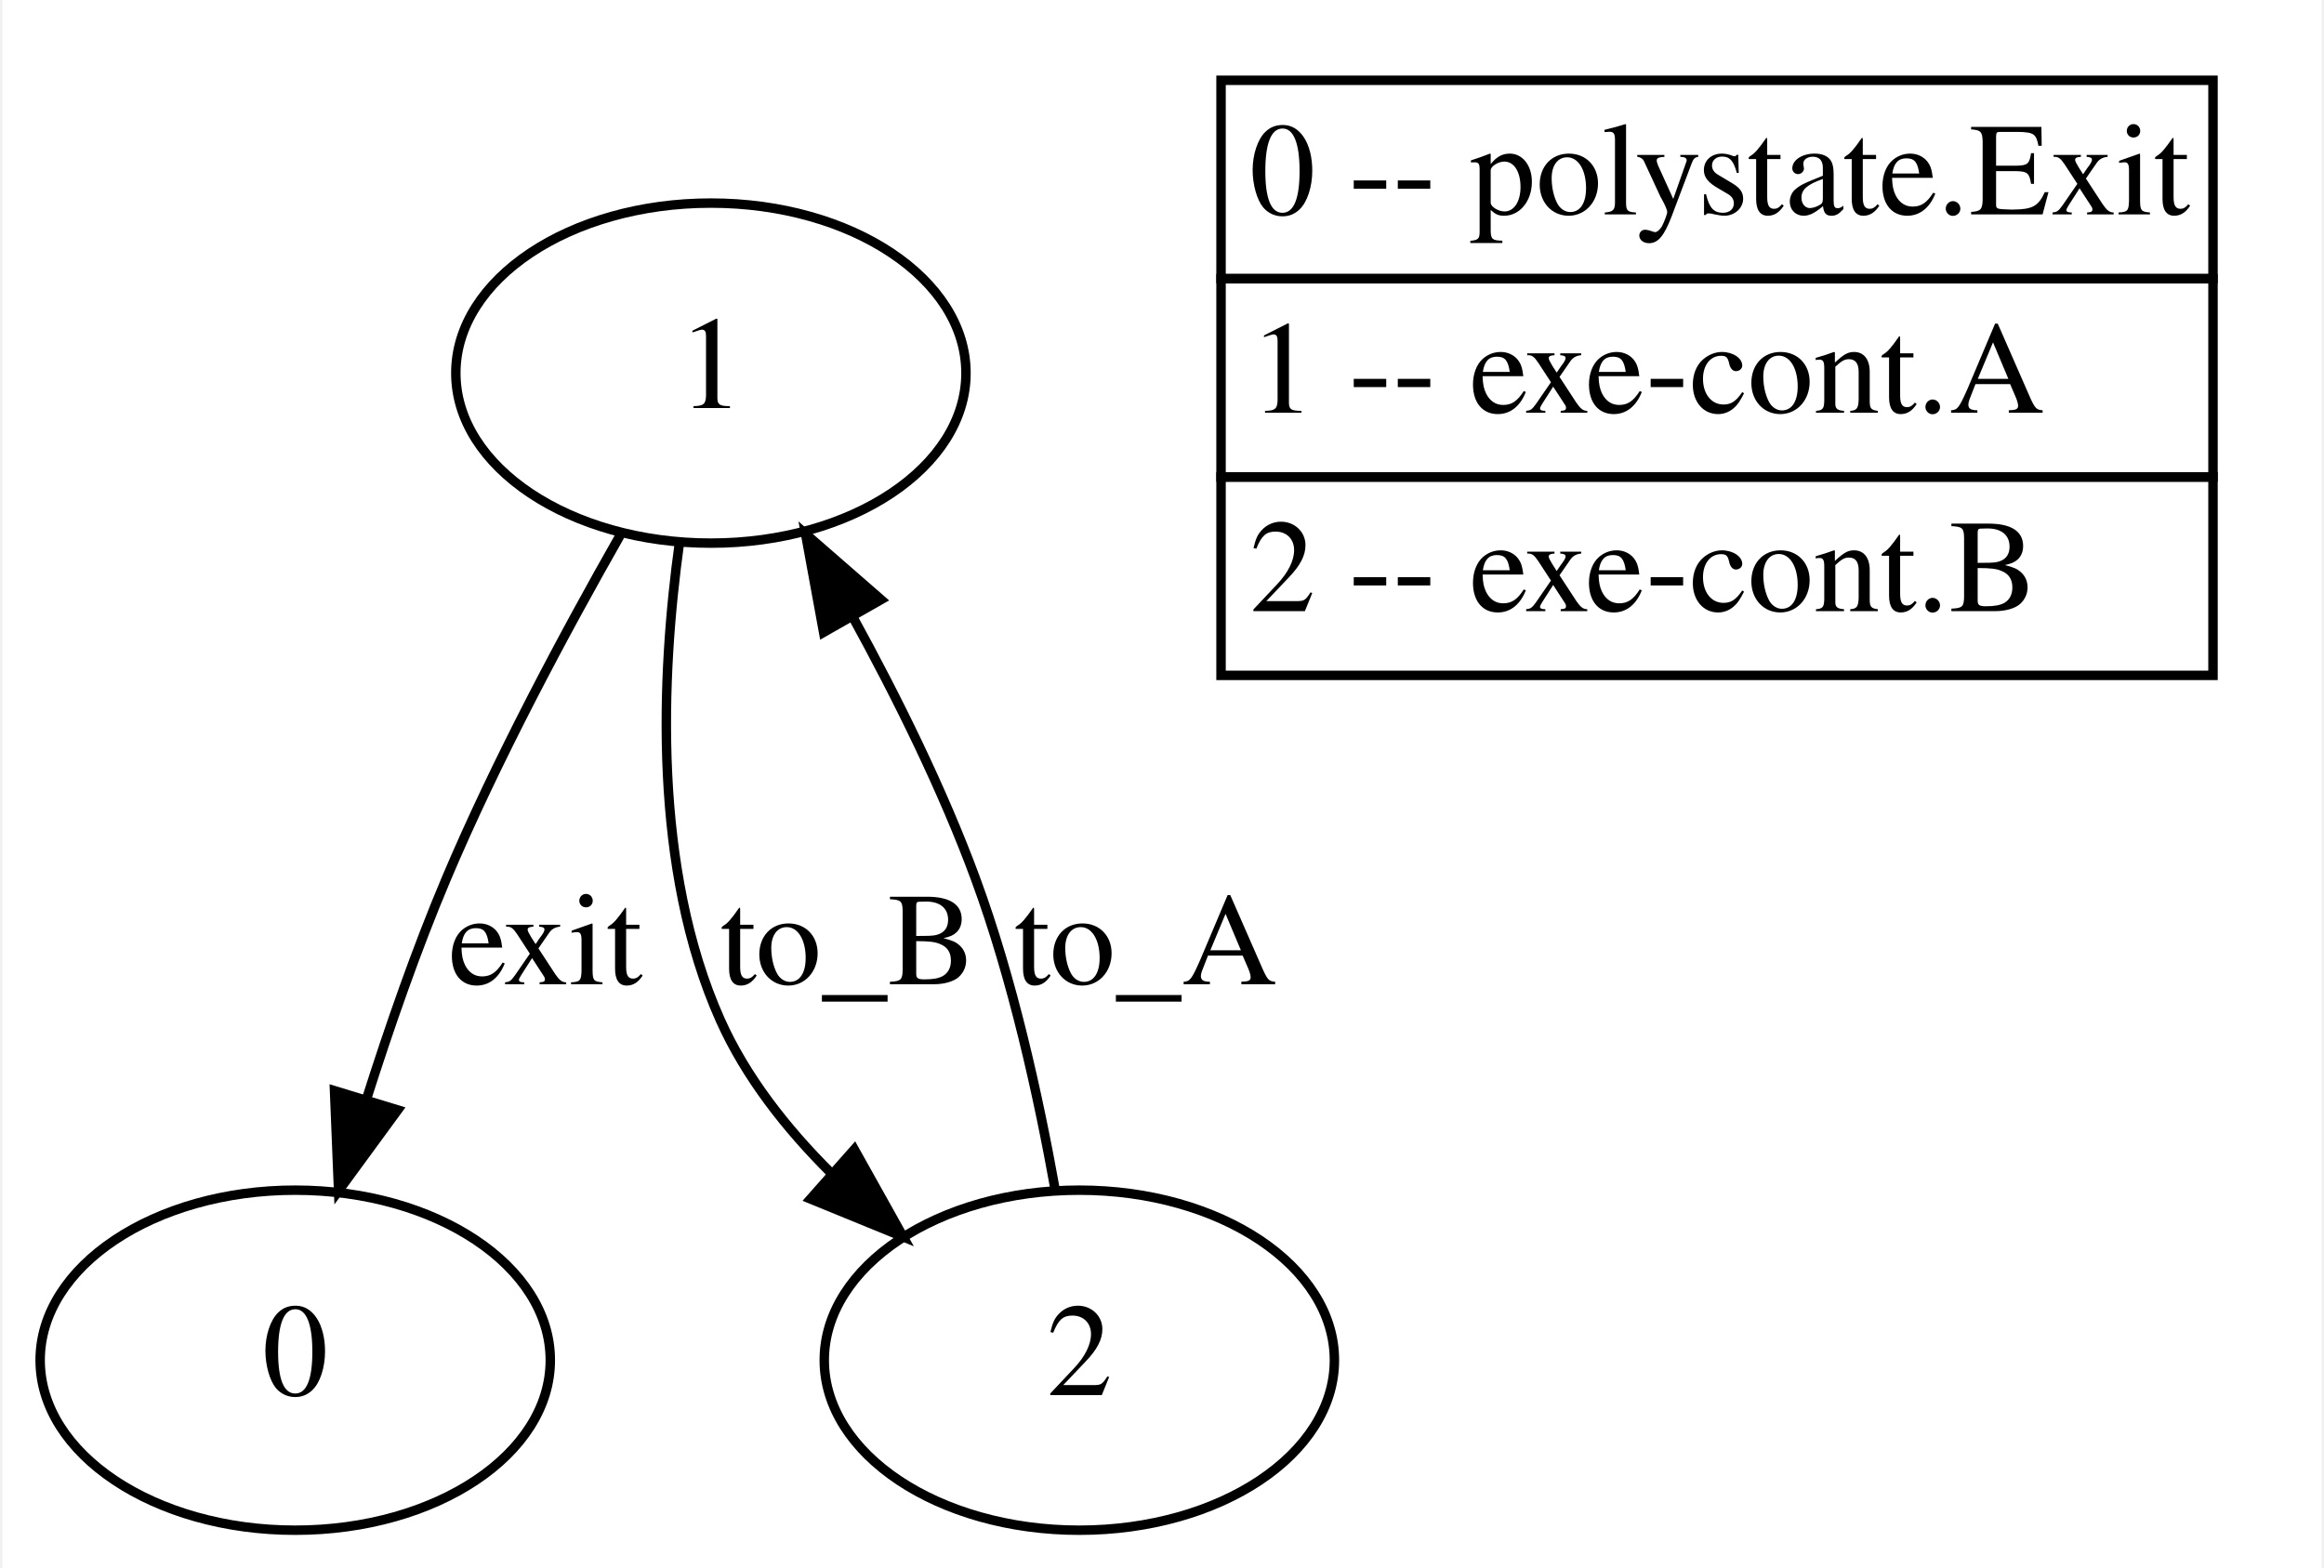
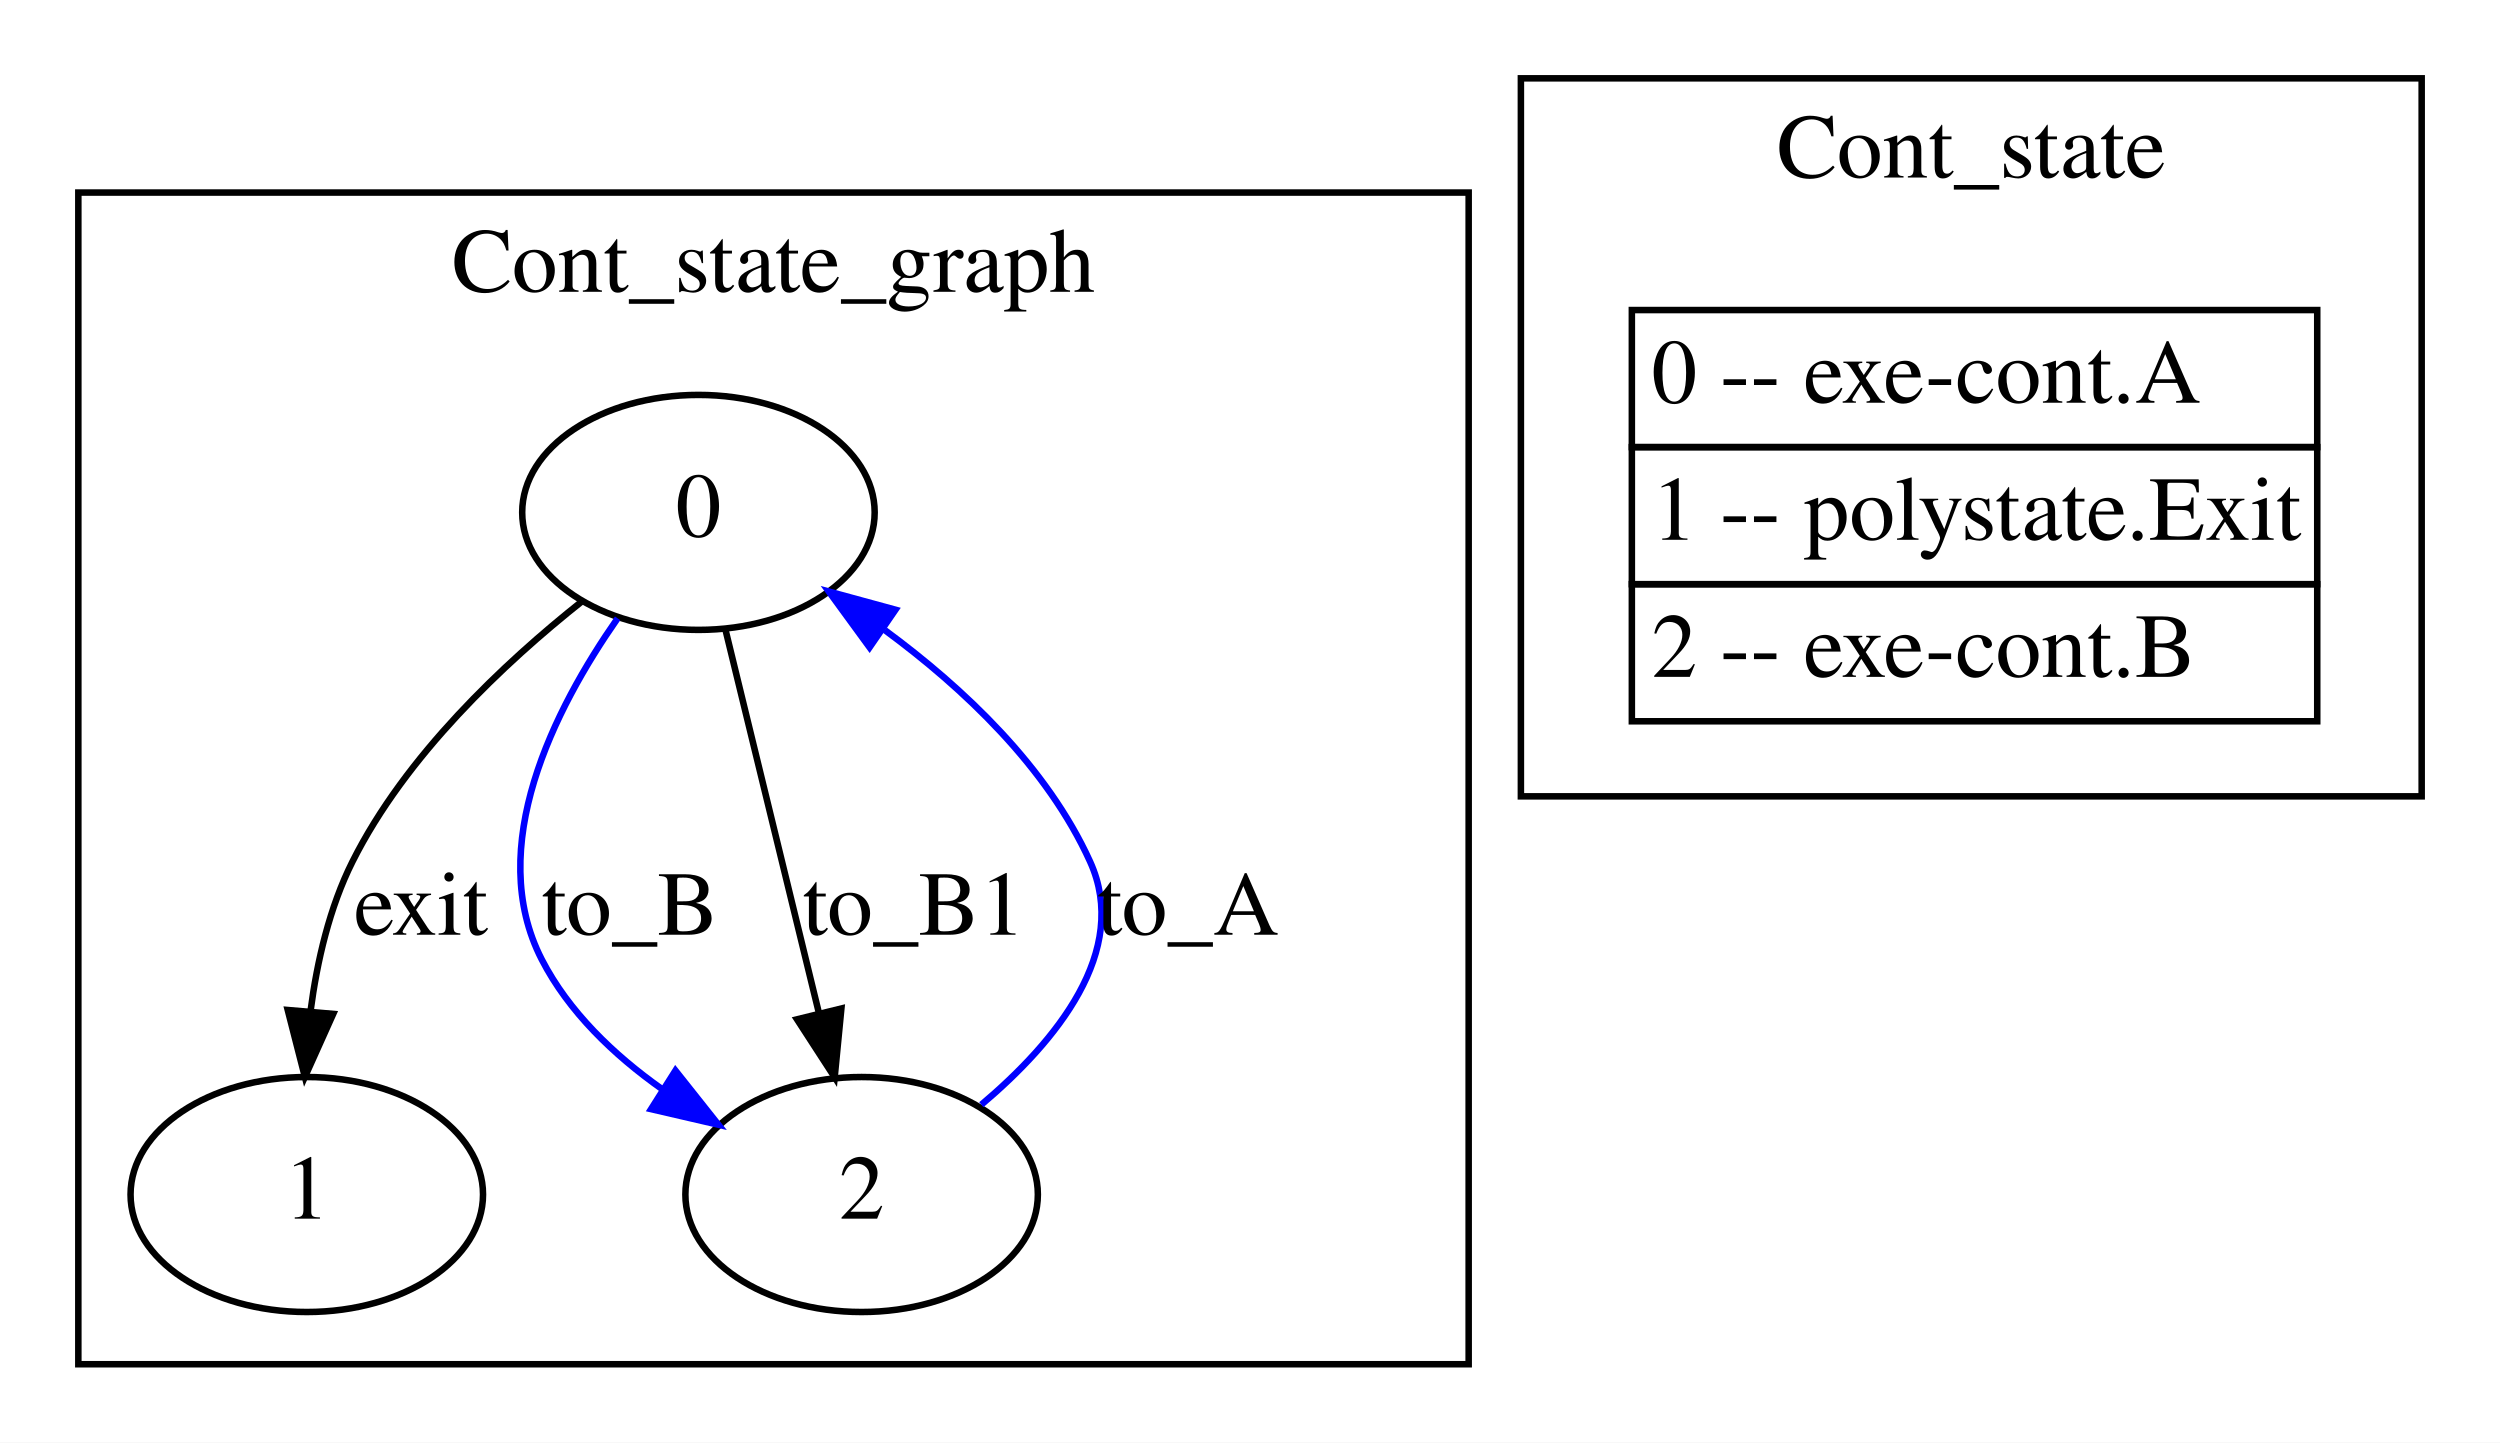
- <svg xmlns="http://www.w3.org/2000/svg" width="246pt" height="166pt" viewBox="0.00 0.00 245.50 166.00">
-   <g id="graph0" class="graph" transform="scale(1 1) rotate(0) translate(4 162)">
-     <polygon fill="white" stroke="transparent" points="-4,4 -4,-162 241.5,-162 241.5,4 -4,4" />
+ <svg xmlns="http://www.w3.org/2000/svg" width="383pt" height="221pt" viewBox="0.00 0.00 383.00 221.00">
+   <g id="graph0" class="graph" transform="scale(1 1) rotate(0) translate(4 217)">
+     <polygon fill="white" stroke="transparent" points="-4,4 -4,-217 379,-217 379,4 -4,4" />
+     <g id="clust1" class="cluster">
+       <polygon fill="none" stroke="black" points="8,-8 8,-187.5 221,-187.5 221,-8 8,-8" />
+       <text text-anchor="middle" x="114.5" y="-172.3" font-family="Times,serif" font-size="14.00">Cont_state_graph</text>
+     </g>
+     <g id="clust2" class="cluster">
+       <polygon fill="none" stroke="black" points="229,-95 229,-205 367,-205 367,-95 229,-95" />
+       <text text-anchor="middle" x="298" y="-189.8" font-family="Times,serif" font-size="14.00">Cont_state</text>
+     </g>
    <g id="node1" class="node">
-       <ellipse fill="none" stroke="black" cx="27" cy="-18" rx="27" ry="18" />
-       <text text-anchor="middle" x="27" y="-14.3" font-family="Times,serif" font-size="14.00">0</text>
+       <ellipse fill="none" stroke="black" cx="103" cy="-138.5" rx="27" ry="18" />
+       <text text-anchor="middle" x="103" y="-134.8" font-family="Times,serif" font-size="14.00">0</text>
    </g>
    <g id="node2" class="node">
-       <ellipse fill="none" stroke="black" cx="71" cy="-122.5" rx="27" ry="18" />
-       <text text-anchor="middle" x="71" y="-118.8" font-family="Times,serif" font-size="14.00">1</text>
+       <ellipse fill="none" stroke="black" cx="43" cy="-34" rx="27" ry="18" />
+       <text text-anchor="middle" x="43" y="-30.3" font-family="Times,serif" font-size="14.00">1</text>
    </g>
    <g id="edge1" class="edge">
-       <path fill="none" stroke="black" d="M61.39,-105.32C55.59,-95.13 48.31,-81.56 43,-69 39.84,-61.53 36.95,-53.21 34.51,-45.53" />
-       <polygon fill="black" stroke="black" points="37.85,-44.49 31.59,-35.94 31.16,-46.53 37.85,-44.49" />
-       <text text-anchor="middle" x="53.5" y="-57.8" font-family="Times,serif" font-size="14.00">exit</text>
+       <path fill="none" stroke="black" d="M85.22,-124.92C73.21,-115.39 58.12,-101.21 50,-85 46.49,-78 44.58,-69.79 43.57,-62.07" />
+       <polygon fill="black" stroke="black" points="47.05,-61.67 42.71,-52.01 40.08,-62.27 47.05,-61.67" />
+       <text text-anchor="middle" x="60.5" y="-73.8" font-family="Times,serif" font-size="14.00">exit</text>
    </g>
    <g id="node3" class="node">
-       <ellipse fill="none" stroke="black" cx="110" cy="-18" rx="27" ry="18" />
-       <text text-anchor="middle" x="110" y="-14.3" font-family="Times,serif" font-size="14.00">2</text>
+       <ellipse fill="none" stroke="black" cx="128" cy="-34" rx="27" ry="18" />
+       <text text-anchor="middle" x="128" y="-30.3" font-family="Times,serif" font-size="14.00">2</text>
    </g>
    <g id="edge2" class="edge">
-       <path fill="none" stroke="black" d="M67.68,-104.62C65.71,-90.46 64.82,-70.05 72,-54 74.69,-47.98 78.97,-42.54 83.7,-37.83" />
-       <polygon fill="black" stroke="black" points="86.18,-40.31 91.35,-31.06 81.54,-35.07 86.18,-40.31" />
-       <text text-anchor="middle" x="85.5" y="-57.8" font-family="Times,serif" font-size="14.00">to_B</text>
+       <path fill="none" stroke="blue" d="M90.62,-122.27C80.84,-108.27 70.18,-87.14 79,-70 83.13,-61.98 90.03,-55.39 97.38,-50.18" />
+       <polygon fill="blue" stroke="blue" points="99.48,-52.99 106.07,-44.69 95.74,-47.08 99.48,-52.99" />
+       <text text-anchor="middle" x="92.5" y="-73.8" font-family="Times,serif" font-size="14.00">to_B</text>
+     </g>
+     <g id="edge4" class="edge">
+       <path fill="none" stroke="black" d="M107.13,-120.57C111.02,-104.62 116.91,-80.47 121.44,-61.88" />
+       <polygon fill="black" stroke="black" points="124.9,-62.5 123.87,-51.95 118.1,-60.84 124.9,-62.5" />
+       <text text-anchor="middle" x="136" y="-73.8" font-family="Times,serif" font-size="14.00">to_B1</text>
    </g>
    <g id="edge3" class="edge">
-       <path fill="none" stroke="black" d="M107.45,-35.99C105.69,-45.83 102.94,-58.33 99,-69 95.54,-78.4 90.68,-88.2 85.98,-96.76" />
-       <polygon fill="black" stroke="black" points="82.93,-95.06 81.02,-105.48 89.01,-98.52 82.93,-95.06" />
-       <text text-anchor="middle" x="117" y="-57.8" font-family="Times,serif" font-size="14.00">to_A</text>
+       <path fill="none" stroke="blue" d="M146.34,-47.76C157.77,-57.41 169.22,-71.3 163,-85 156.42,-99.5 143.63,-111.58 131.55,-120.47" />
+       <polygon fill="blue" stroke="blue" points="129.22,-117.82 122.97,-126.38 133.19,-123.59 129.22,-117.82" />
+       <text text-anchor="middle" x="178" y="-73.8" font-family="Times,serif" font-size="14.00">to_A</text>
    </g>
    <g id="node4" class="node">
-       <polygon fill="none" stroke="black" points="125,-132.5 125,-153.5 230,-153.5 230,-132.5 125,-132.5" />
-       <text text-anchor="start" x="128" y="-139.3" font-family="Times,serif" font-size="14.00">0 -- polystate.Exit</text>
-       <polygon fill="none" stroke="black" points="125,-111.5 125,-132.5 230,-132.5 230,-111.5 125,-111.5" />
-       <text text-anchor="start" x="128" y="-118.3" font-family="Times,serif" font-size="14.00">1 -- exe-cont.A</text>
-       <polygon fill="none" stroke="black" points="125,-90.5 125,-111.5 230,-111.5 230,-90.5 125,-90.5" />
-       <text text-anchor="start" x="128" y="-97.3" font-family="Times,serif" font-size="14.00">2 -- exe-cont.B</text>
+       <polygon fill="none" stroke="black" points="246,-148.5 246,-169.5 351,-169.5 351,-148.5 246,-148.5" />
+       <text text-anchor="start" x="249" y="-155.3" font-family="Times,serif" font-size="14.00">0 -- exe-cont.A</text>
+       <polygon fill="none" stroke="black" points="246,-127.5 246,-148.5 351,-148.5 351,-127.5 246,-127.5" />
+       <text text-anchor="start" x="249" y="-134.3" font-family="Times,serif" font-size="14.00">1 -- polystate.Exit</text>
+       <polygon fill="none" stroke="black" points="246,-106.5 246,-127.5 351,-127.5 351,-106.5 246,-106.5" />
+       <text text-anchor="start" x="249" y="-113.3" font-family="Times,serif" font-size="14.00">2 -- exe-cont.B</text>
    </g>
  </g>
</svg>
